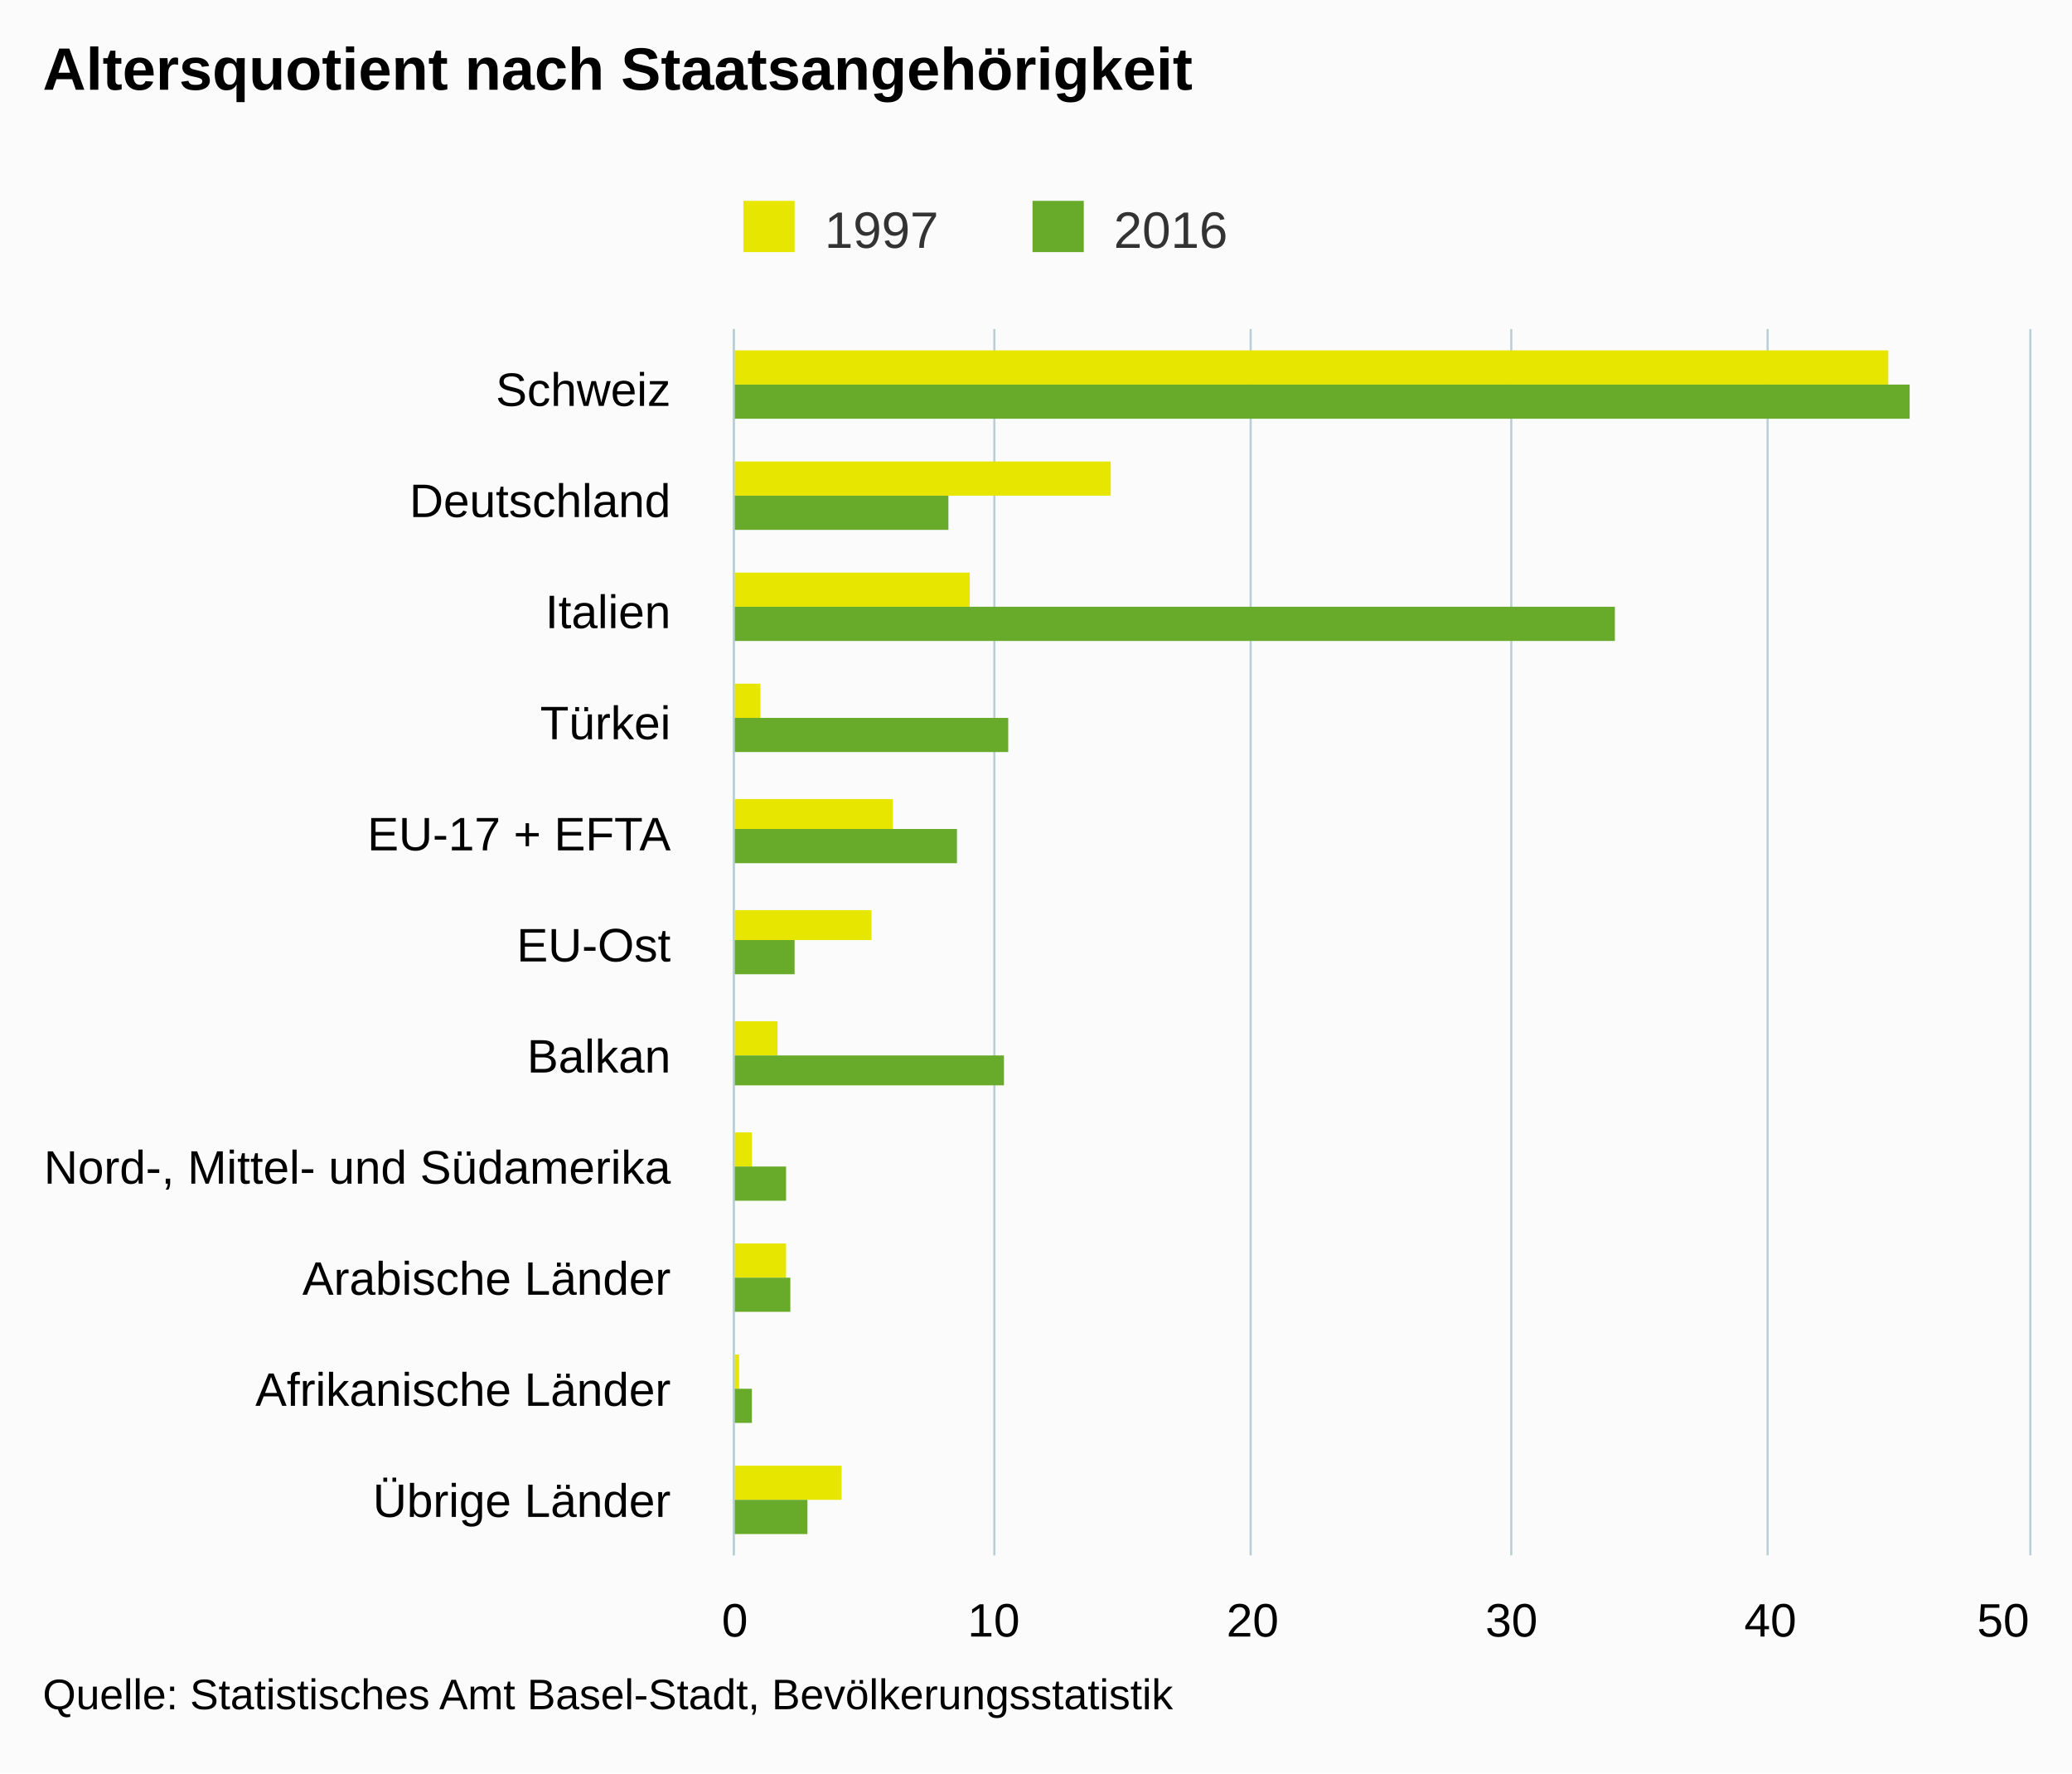
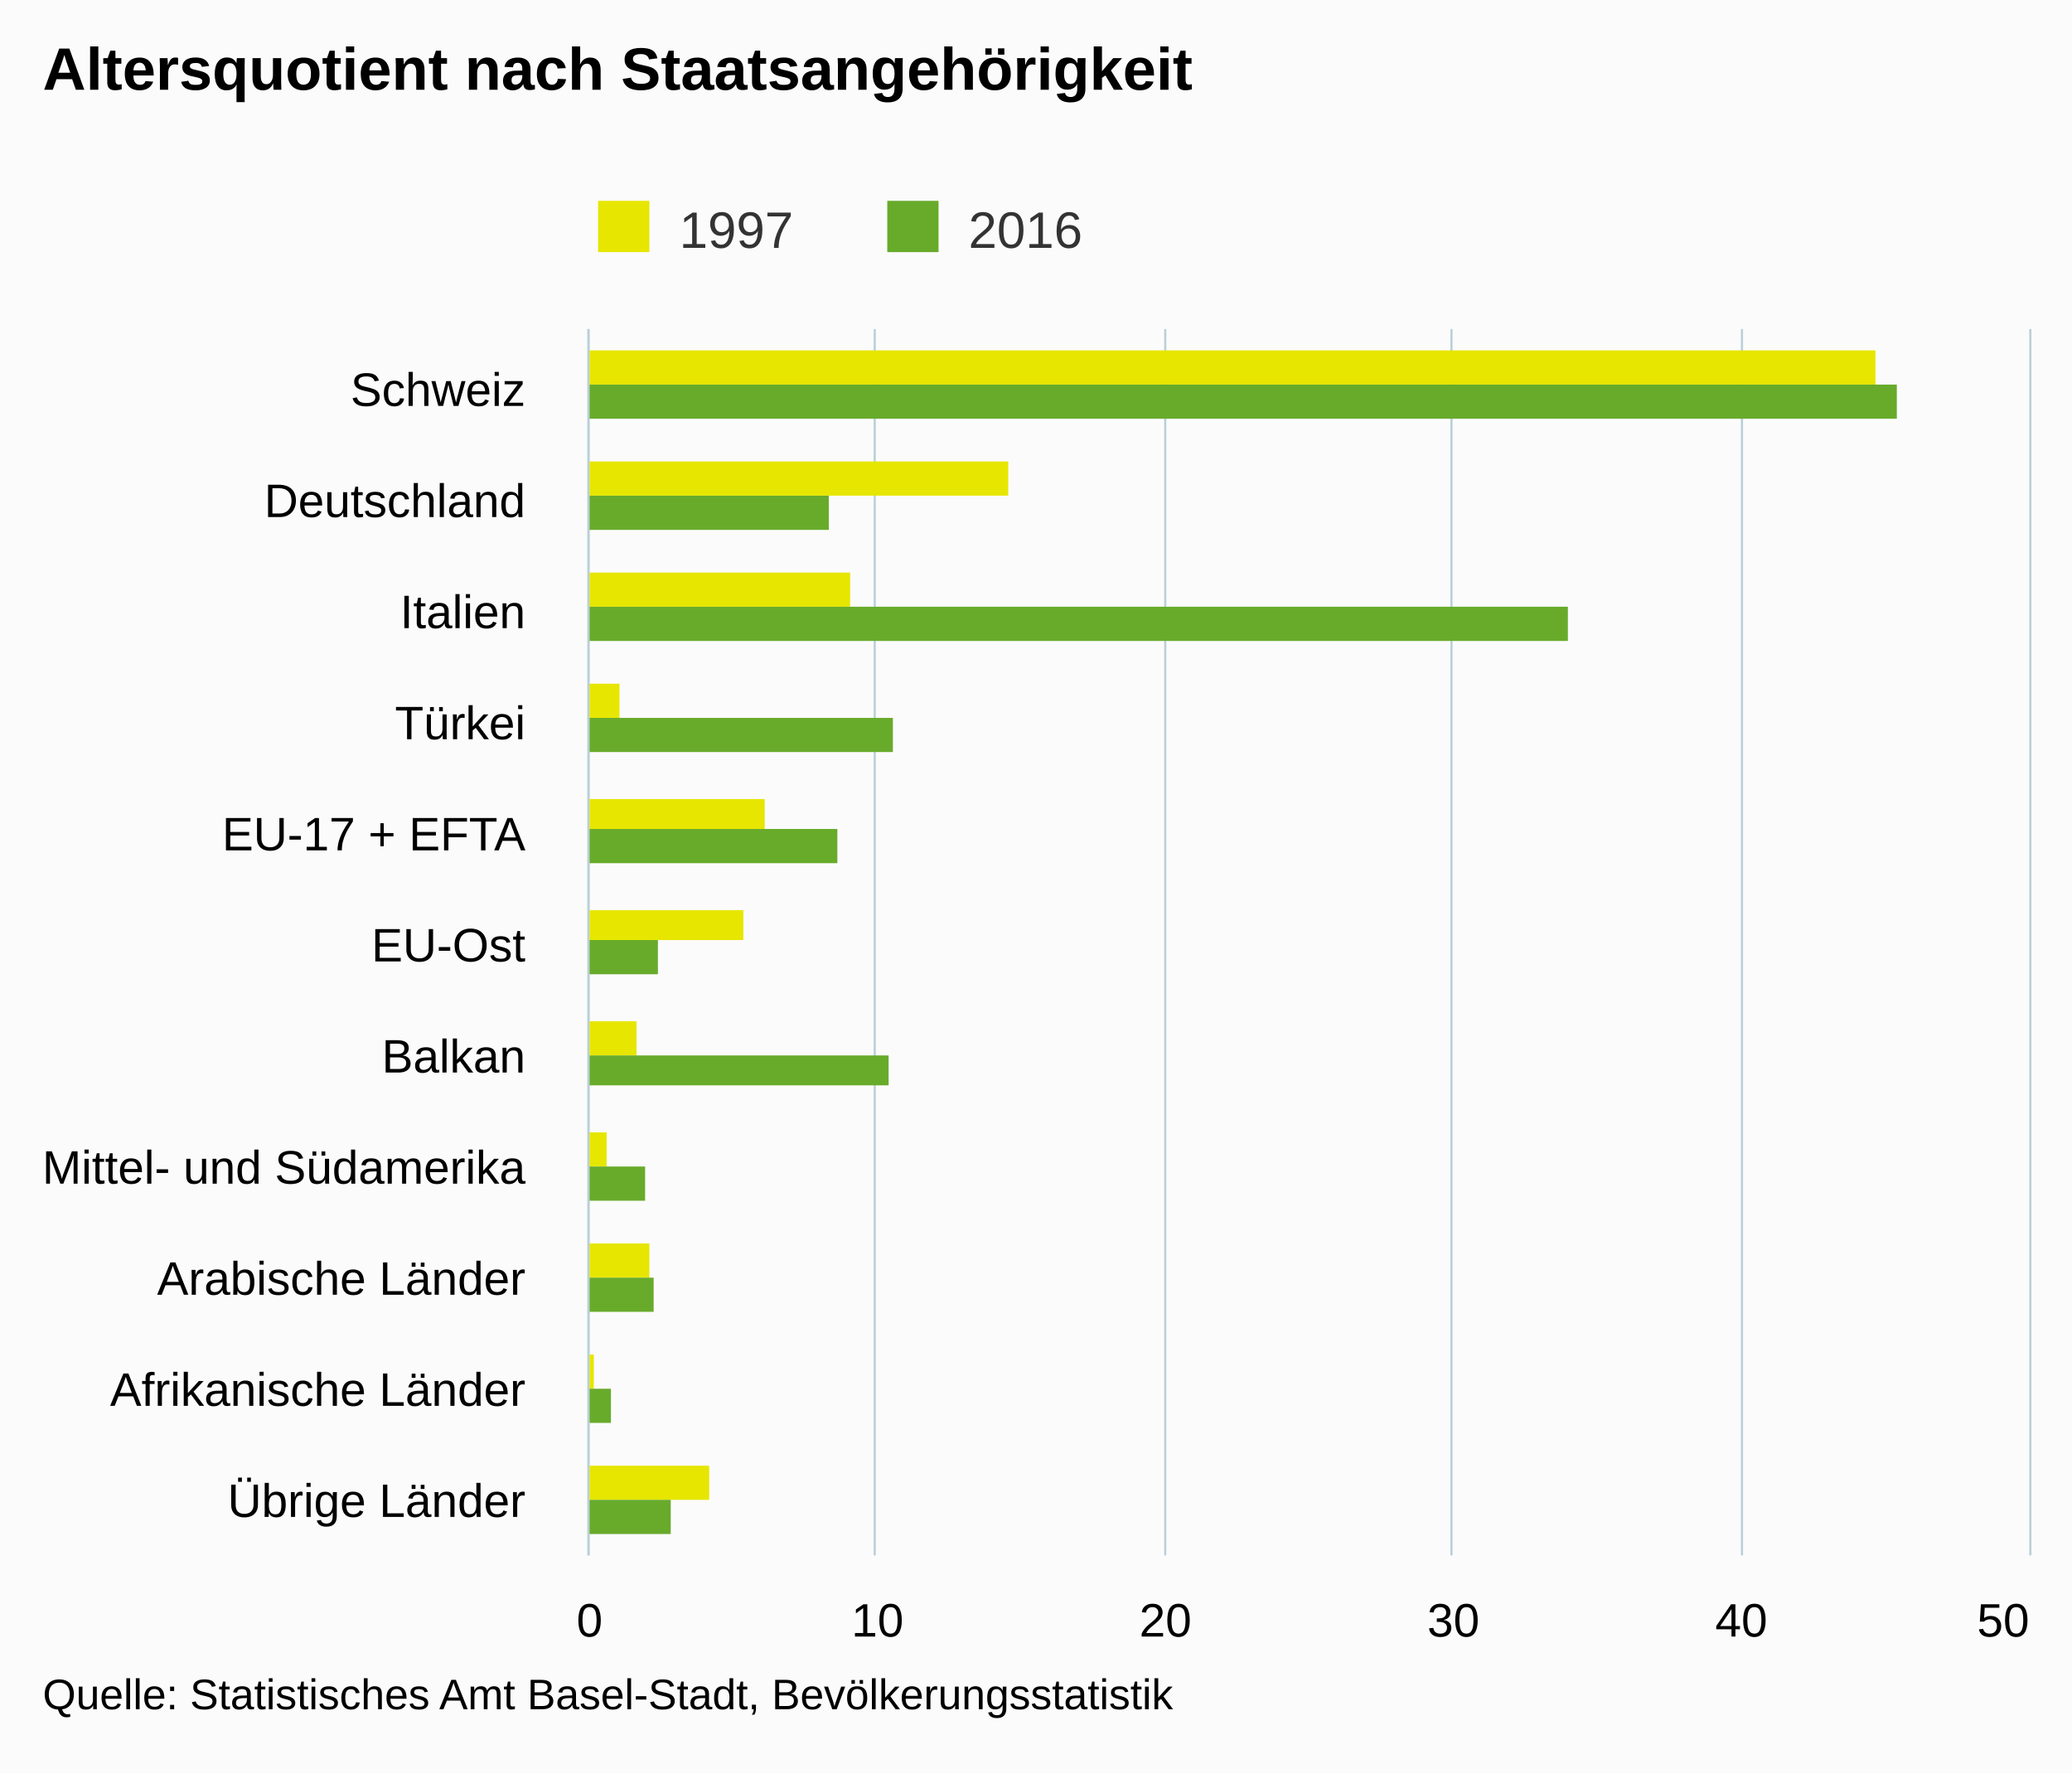
<svg xmlns="http://www.w3.org/2000/svg" version="1.1" class="highcharts-root" style="font-family:arial;font-size:12px;" viewBox="0 0 485 415">
  <defs>
    <clipPath>
-       <rect x="0" y="0" width="287" height="303" fill="none" />
+       <rect x="0" y="0" width="287" height="337" fill="none" />
    </clipPath>
    <clipPath id="a">
-       <rect x="0" y="0" width="287" height="303" fill="none" />
+       <rect x="0" y="0" width="287" height="337" fill="none" />
    </clipPath>
  </defs>
  <rect fill="#fbfbfb" class="highcharts-background" x="0" y="0" width="485" height="415" rx="0" ry="0" />
-   <rect fill="none" class="highcharts-plot-background" x="172" y="77" width="303" height="287" />
+   <rect fill="none" class="highcharts-plot-background" x="138" y="77" width="337" height="287" />
  <g class="highcharts-pane-group" />
  <g class="highcharts-grid highcharts-xaxis-grid ">
-     <path fill="none" class="highcharts-grid-line" d="M 172 103.5 L 475 103.5" opacity="1" />
-     <path fill="none" class="highcharts-grid-line" d="M 172 129.5 L 475 129.5" opacity="1" />
-     <path fill="none" class="highcharts-grid-line" d="M 172 155.5 L 475 155.5" opacity="1" />
-     <path fill="none" class="highcharts-grid-line" d="M 172 181.5 L 475 181.5" opacity="1" />
-     <path fill="none" class="highcharts-grid-line" d="M 172 207.5 L 475 207.5" opacity="1" />
-     <path fill="none" class="highcharts-grid-line" d="M 172 234.5 L 475 234.5" opacity="1" />
-     <path fill="none" class="highcharts-grid-line" d="M 172 260.5 L 475 260.5" opacity="1" />
-     <path fill="none" class="highcharts-grid-line" d="M 172 286.5 L 475 286.5" opacity="1" />
-     <path fill="none" class="highcharts-grid-line" d="M 172 312.5 L 475 312.5" opacity="1" />
-     <path fill="none" class="highcharts-grid-line" d="M 172 338.5 L 475 338.5" opacity="1" />
-     <path fill="none" class="highcharts-grid-line" d="M 172 364.5 L 475 364.5" opacity="1" />
-     <path fill="none" class="highcharts-grid-line" d="M 172 77.5 L 475 77.5" opacity="1" />
+     <path fill="none" class="highcharts-grid-line" d="M 138 103.5 L 475 103.5" opacity="1" />
+     <path fill="none" class="highcharts-grid-line" d="M 138 129.5 L 475 129.5" opacity="1" />
+     <path fill="none" class="highcharts-grid-line" d="M 138 155.5 L 475 155.5" opacity="1" />
+     <path fill="none" class="highcharts-grid-line" d="M 138 181.5 L 475 181.5" opacity="1" />
+     <path fill="none" class="highcharts-grid-line" d="M 138 207.5 L 475 207.5" opacity="1" />
+     <path fill="none" class="highcharts-grid-line" d="M 138 234.5 L 475 234.5" opacity="1" />
+     <path fill="none" class="highcharts-grid-line" d="M 138 260.5 L 475 260.5" opacity="1" />
+     <path fill="none" class="highcharts-grid-line" d="M 138 286.5 L 475 286.5" opacity="1" />
+     <path fill="none" class="highcharts-grid-line" d="M 138 312.5 L 475 312.5" opacity="1" />
+     <path fill="none" class="highcharts-grid-line" d="M 138 338.5 L 475 338.5" opacity="1" />
+     <path fill="none" class="highcharts-grid-line" d="M 138 364.5 L 475 364.5" opacity="1" />
+     <path fill="none" class="highcharts-grid-line" d="M 138 77.5 L 475 77.5" opacity="1" />
  </g>
  <g class="highcharts-grid highcharts-yaxis-grid ">
-     <path fill="none" stroke="#B9CFD7" stroke-width="0.5" class="highcharts-grid-line" d="M 171.75 77 L 171.75 364" opacity="1" />
-     <path fill="none" stroke="#B9CFD7" stroke-width="0.5" class="highcharts-grid-line" d="M 232.75 77 L 232.75 364" opacity="1" />
-     <path fill="none" stroke="#B9CFD7" stroke-width="0.5" class="highcharts-grid-line" d="M 292.75 77 L 292.75 364" opacity="1" />
-     <path fill="none" stroke="#B9CFD7" stroke-width="0.5" class="highcharts-grid-line" d="M 353.75 77 L 353.75 364" opacity="1" />
-     <path fill="none" stroke="#B9CFD7" stroke-width="0.5" class="highcharts-grid-line" d="M 413.75 77 L 413.75 364" opacity="1" />
+     <path fill="none" stroke="#B9CFD7" stroke-width="0.5" class="highcharts-grid-line" d="M 137.75 77 L 137.75 364" opacity="1" />
+     <path fill="none" stroke="#B9CFD7" stroke-width="0.5" class="highcharts-grid-line" d="M 204.75 77 L 204.75 364" opacity="1" />
+     <path fill="none" stroke="#B9CFD7" stroke-width="0.5" class="highcharts-grid-line" d="M 272.75 77 L 272.75 364" opacity="1" />
+     <path fill="none" stroke="#B9CFD7" stroke-width="0.5" class="highcharts-grid-line" d="M 339.75 77 L 339.75 364" opacity="1" />
+     <path fill="none" stroke="#B9CFD7" stroke-width="0.5" class="highcharts-grid-line" d="M 407.75 77 L 407.75 364" opacity="1" />
    <path fill="none" stroke="#B9CFD7" stroke-width="0.5" class="highcharts-grid-line" d="M 475.25 77 L 475.25 364" opacity="1" />
  </g>
-   <rect fill="none" class="highcharts-plot-border" x="172" y="77" width="303" height="287" />
+   <rect fill="none" class="highcharts-plot-border" x="138" y="77" width="337" height="287" />
  <g class="highcharts-axis highcharts-xaxis ">
-     <path fill="none" class="highcharts-axis-line" stroke="#B9CFD7" stroke-width="0.5" d="M 171.75 77 L 171.75 364" />
+     <path fill="none" class="highcharts-axis-line" stroke="#B9CFD7" stroke-width="0.5" d="M 137.75 77 L 137.75 364" />
  </g>
  <g class="highcharts-axis highcharts-yaxis ">
-     <path fill="none" class="highcharts-axis-line" d="M 172 364 L 475 364" />
+     <path fill="none" class="highcharts-axis-line" d="M 138 364 L 475 364" />
  </g>
  <g class="highcharts-series-group">
    <g class="highcharts-series highcharts-series-0 highcharts-column-series highcharts-color-undefined " transform="translate(475,364) rotate(90) scale(-1,1) scale(1 1)" clip-path="url(#a)">
-       <rect x="274" y="33" width="8" height="271" fill="#E6E600" class="highcharts-point" />
-       <rect x="248" y="215" width="8" height="89" fill="#E6E600" class="highcharts-point" />
-       <rect x="222" y="248" width="8" height="56" fill="#E6E600" class="highcharts-point" />
-       <rect x="196" y="297" width="8" height="7" fill="#E6E600" class="highcharts-point" />
-       <rect x="170" y="266" width="7" height="38" fill="#E6E600" class="highcharts-point" />
-       <rect x="144" y="271" width="7" height="33" fill="#E6E600" class="highcharts-point" />
-       <rect x="117" y="293" width="8" height="11" fill="#E6E600" class="highcharts-point" />
-       <rect x="91" y="299" width="8" height="5" fill="#E6E600" class="highcharts-point" />
-       <rect x="65" y="291" width="8" height="13" fill="#E6E600" class="highcharts-point" />
-       <rect x="39" y="302" width="8" height="2" fill="#E6E600" class="highcharts-point" />
-       <rect x="13" y="278" width="8" height="26" fill="#E6E600" class="highcharts-point" />
+       <rect x="274" y="36" width="8" height="302" fill="#E6E600" class="highcharts-point" />
+       <rect x="248" y="239" width="8" height="99" fill="#E6E600" class="highcharts-point" />
+       <rect x="222" y="276" width="8" height="62" fill="#E6E600" class="highcharts-point" />
+       <rect x="196" y="330" width="8" height="8" fill="#E6E600" class="highcharts-point" />
+       <rect x="170" y="296" width="7" height="42" fill="#E6E600" class="highcharts-point" />
+       <rect x="144" y="301" width="7" height="37" fill="#E6E600" class="highcharts-point" />
+       <rect x="117" y="326" width="8" height="12" fill="#E6E600" class="highcharts-point" />
+       <rect x="91" y="333" width="8" height="5" fill="#E6E600" class="highcharts-point" />
+       <rect x="65" y="323" width="8" height="15" fill="#E6E600" class="highcharts-point" />
+       <rect x="39" y="336" width="8" height="2" fill="#E6E600" class="highcharts-point" />
+       <rect x="13" y="309" width="8" height="29" fill="#E6E600" class="highcharts-point" />
    </g>
    <g class="highcharts-markers highcharts-series-0 highcharts-column-series highcharts-color-undefined " transform="translate(475,364) rotate(90) scale(-1,1) scale(1 1)" clip-path="none" />
    <g class="highcharts-series highcharts-series-1 highcharts-column-series highcharts-color-undefined " transform="translate(475,364) rotate(90) scale(-1,1) scale(1 1)" clip-path="url(#a)">
-       <rect x="266" y="28" width="8" height="276" fill="#68AB2B" class="highcharts-point" />
-       <rect x="240" y="253" width="8" height="51" fill="#68AB2B" class="highcharts-point" />
-       <rect x="214" y="97" width="8" height="207" fill="#68AB2B" class="highcharts-point" />
-       <rect x="188" y="239" width="8" height="65" fill="#68AB2B" class="highcharts-point" />
-       <rect x="162" y="251" width="8" height="53" fill="#68AB2B" class="highcharts-point" />
-       <rect x="136" y="289" width="8" height="15" fill="#68AB2B" class="highcharts-point" />
-       <rect x="110" y="240" width="7" height="64" fill="#68AB2B" class="highcharts-point" />
-       <rect x="83" y="291" width="8" height="13" fill="#68AB2B" class="highcharts-point" />
-       <rect x="57" y="290" width="8" height="14" fill="#68AB2B" class="highcharts-point" />
-       <rect x="31" y="299" width="8" height="5" fill="#68AB2B" class="highcharts-point" />
-       <rect x="5" y="286" width="8" height="18" fill="#68AB2B" class="highcharts-point" />
+       <rect x="266" y="31" width="8" height="307" fill="#68AB2B" class="highcharts-point" />
+       <rect x="240" y="281" width="8" height="57" fill="#68AB2B" class="highcharts-point" />
+       <rect x="214" y="108" width="8" height="230" fill="#68AB2B" class="highcharts-point" />
+       <rect x="188" y="266" width="8" height="72" fill="#68AB2B" class="highcharts-point" />
+       <rect x="162" y="279" width="8" height="59" fill="#68AB2B" class="highcharts-point" />
+       <rect x="136" y="321" width="8" height="17" fill="#68AB2B" class="highcharts-point" />
+       <rect x="110" y="267" width="7" height="71" fill="#68AB2B" class="highcharts-point" />
+       <rect x="83" y="324" width="8" height="14" fill="#68AB2B" class="highcharts-point" />
+       <rect x="57" y="322" width="8" height="16" fill="#68AB2B" class="highcharts-point" />
+       <rect x="31" y="332" width="8" height="6" fill="#68AB2B" class="highcharts-point" />
+       <rect x="5" y="318" width="8" height="20" fill="#68AB2B" class="highcharts-point" />
    </g>
    <g class="highcharts-markers highcharts-series-1 highcharts-column-series highcharts-color-undefined " transform="translate(475,364) rotate(90) scale(-1,1) scale(1 1)" clip-path="none" />
  </g>
  <text x="10" text-anchor="start" class="highcharts-title" style="color:#000000;font-size:14px;font-weight:bold;fill:#000000;" y="21">
    <tspan>Altersquotient nach Staatsangehörigkeit</tspan>
  </text>
-   <g class="highcharts-legend" transform="translate(164,40)">
+   <g class="highcharts-legend" transform="translate(130,40)">
    <rect fill="none" class="highcharts-legend-box" rx="0" ry="0" x="0" y="0" width="131" height="25" visibility="visible" />
    <g>
      <g>
        <g class="highcharts-legend-item highcharts-column-series highcharts-color-undefined highcharts-series-0" transform="translate(8,3)">
          <text x="21" style="color:#333333;font-size:12px;font-weight:normal;cursor:pointer;fill:#333333;" text-anchor="start" y="15">
            <tspan>1997</tspan>
          </text>
          <rect x="2" y="4" width="12" height="12" fill="#E6E600" class="highcharts-point" />
        </g>
        <g class="highcharts-legend-item highcharts-column-series highcharts-color-undefined highcharts-series-1" transform="translate(75.6875,3)">
          <text x="21" y="15" style="color:#333333;font-size:12px;font-weight:normal;cursor:pointer;fill:#333333;" text-anchor="start">
            <tspan>2016</tspan>
          </text>
          <rect x="2" y="4" width="12" height="12" fill="#68AB2B" class="highcharts-point" />
        </g>
      </g>
    </g>
  </g>
  <g class="highcharts-axis-labels highcharts-xaxis-labels ">
-     <text x="157" style="color:#000000;cursor:default;font-size:11px;fill:#000000;" text-anchor="end" transform="translate(0,0)" y="95" opacity="1">
+     <text x="123" style="color:#000000;cursor:default;font-size:11px;fill:#000000;" text-anchor="end" transform="translate(0,0)" y="95" opacity="1">
      <tspan>Schweiz</tspan>
    </text>
-     <text x="157" style="color:#000000;cursor:default;font-size:11px;fill:#000000;" text-anchor="end" transform="translate(0,0)" y="121" opacity="1">
+     <text x="123" style="color:#000000;cursor:default;font-size:11px;fill:#000000;" text-anchor="end" transform="translate(0,0)" y="121" opacity="1">
      <tspan>Deutschland</tspan>
    </text>
-     <text x="157" style="color:#000000;cursor:default;font-size:11px;fill:#000000;" text-anchor="end" transform="translate(0,0)" y="147" opacity="1">
+     <text x="123" style="color:#000000;cursor:default;font-size:11px;fill:#000000;" text-anchor="end" transform="translate(0,0)" y="147" opacity="1">
      <tspan>Italien</tspan>
    </text>
-     <text x="157" style="color:#000000;cursor:default;font-size:11px;fill:#000000;" text-anchor="end" transform="translate(0,0)" y="173" opacity="1">
+     <text x="123" style="color:#000000;cursor:default;font-size:11px;fill:#000000;" text-anchor="end" transform="translate(0,0)" y="173" opacity="1">
      <tspan>Türkei</tspan>
    </text>
-     <text x="157" style="color:#000000;cursor:default;font-size:11px;fill:#000000;" text-anchor="end" transform="translate(0,0)" y="199" opacity="1">
+     <text x="123" style="color:#000000;cursor:default;font-size:11px;fill:#000000;" text-anchor="end" transform="translate(0,0)" y="199" opacity="1">
      <tspan>EU-17 + EFTA</tspan>
    </text>
-     <text x="157" style="color:#000000;cursor:default;font-size:11px;fill:#000000;" text-anchor="end" transform="translate(0,0)" y="225" opacity="1">
+     <text x="123" style="color:#000000;cursor:default;font-size:11px;fill:#000000;" text-anchor="end" transform="translate(0,0)" y="225" opacity="1">
      <tspan>EU-Ost</tspan>
    </text>
-     <text x="157" style="color:#000000;cursor:default;font-size:11px;fill:#000000;" text-anchor="end" transform="translate(0,0)" y="251" opacity="1">
+     <text x="123" style="color:#000000;cursor:default;font-size:11px;fill:#000000;" text-anchor="end" transform="translate(0,0)" y="251" opacity="1">
      <tspan>Balkan</tspan>
    </text>
-     <text x="157" style="color:#000000;cursor:default;font-size:11px;fill:#000000;" text-anchor="end" transform="translate(0,0)" y="277" opacity="1">
-       <tspan>Nord-, Mittel- und Südamerika</tspan>
+     <text x="123" style="color:#000000;cursor:default;font-size:11px;fill:#000000;" text-anchor="end" transform="translate(0,0)" y="277" opacity="1">
+       <tspan>Mittel- und Südamerika</tspan>
    </text>
-     <text x="157" style="color:#000000;cursor:default;font-size:11px;fill:#000000;" text-anchor="end" transform="translate(0,0)" y="303" opacity="1">
+     <text x="123" style="color:#000000;cursor:default;font-size:11px;fill:#000000;" text-anchor="end" transform="translate(0,0)" y="303" opacity="1">
      <tspan>Arabische Länder</tspan>
    </text>
-     <text x="157" style="color:#000000;cursor:default;font-size:11px;fill:#000000;" text-anchor="end" transform="translate(0,0)" y="329" opacity="1">
+     <text x="123" style="color:#000000;cursor:default;font-size:11px;fill:#000000;" text-anchor="end" transform="translate(0,0)" y="329" opacity="1">
      <tspan>Afrikanische Länder</tspan>
    </text>
-     <text x="157" style="color:#000000;cursor:default;font-size:11px;fill:#000000;" text-anchor="end" transform="translate(0,0)" y="355" opacity="1">
+     <text x="123" style="color:#000000;cursor:default;font-size:11px;fill:#000000;" text-anchor="end" transform="translate(0,0)" y="355" opacity="1">
      <tspan>Übrige Länder</tspan>
    </text>
  </g>
  <g class="highcharts-axis-labels highcharts-yaxis-labels ">
-     <text x="172" style="color:#000000;cursor:default;font-size:11px;fill:#000000;" text-anchor="middle" transform="translate(0,0)" y="383" opacity="1">
+     <text x="138" style="color:#000000;cursor:default;font-size:11px;fill:#000000;" text-anchor="middle" transform="translate(0,0)" y="383" opacity="1">
      0
    </text>
-     <text x="232.6" style="color:#000000;cursor:default;font-size:11px;fill:#000000;" text-anchor="middle" transform="translate(0,0)" y="383" opacity="1">
+     <text x="205.4" style="color:#000000;cursor:default;font-size:11px;fill:#000000;" text-anchor="middle" transform="translate(0,0)" y="383" opacity="1">
      10
    </text>
-     <text x="293.2" style="color:#000000;cursor:default;font-size:11px;fill:#000000;" text-anchor="middle" transform="translate(0,0)" y="383" opacity="1">
+     <text x="272.8" style="color:#000000;cursor:default;font-size:11px;fill:#000000;" text-anchor="middle" transform="translate(0,0)" y="383" opacity="1">
      20
    </text>
-     <text x="353.8" style="color:#000000;cursor:default;font-size:11px;fill:#000000;" text-anchor="middle" transform="translate(0,0)" y="383" opacity="1">
+     <text x="340.2" style="color:#000000;cursor:default;font-size:11px;fill:#000000;" text-anchor="middle" transform="translate(0,0)" y="383" opacity="1">
      30
    </text>
-     <text x="414.4" style="color:#000000;cursor:default;font-size:11px;fill:#000000;" text-anchor="middle" transform="translate(0,0)" y="383" opacity="1">
+     <text x="407.6" style="color:#000000;cursor:default;font-size:11px;fill:#000000;" text-anchor="middle" transform="translate(0,0)" y="383" opacity="1">
      40
    </text>
    <text x="468.891" style="color:#000000;cursor:default;font-size:11px;fill:#000000;" text-anchor="middle" transform="translate(0,0)" y="383" opacity="1">
      50
    </text>
  </g>
  <text x="10" class="highcharts-credits" text-anchor="start" style="cursor:default;color:#000000;font-size:10px;fill:#000000;" y="400">
    <tspan>Quelle: Statistisches Amt Basel-Stadt, Bevölkerungsstatistik</tspan>
  </text>
</svg>
